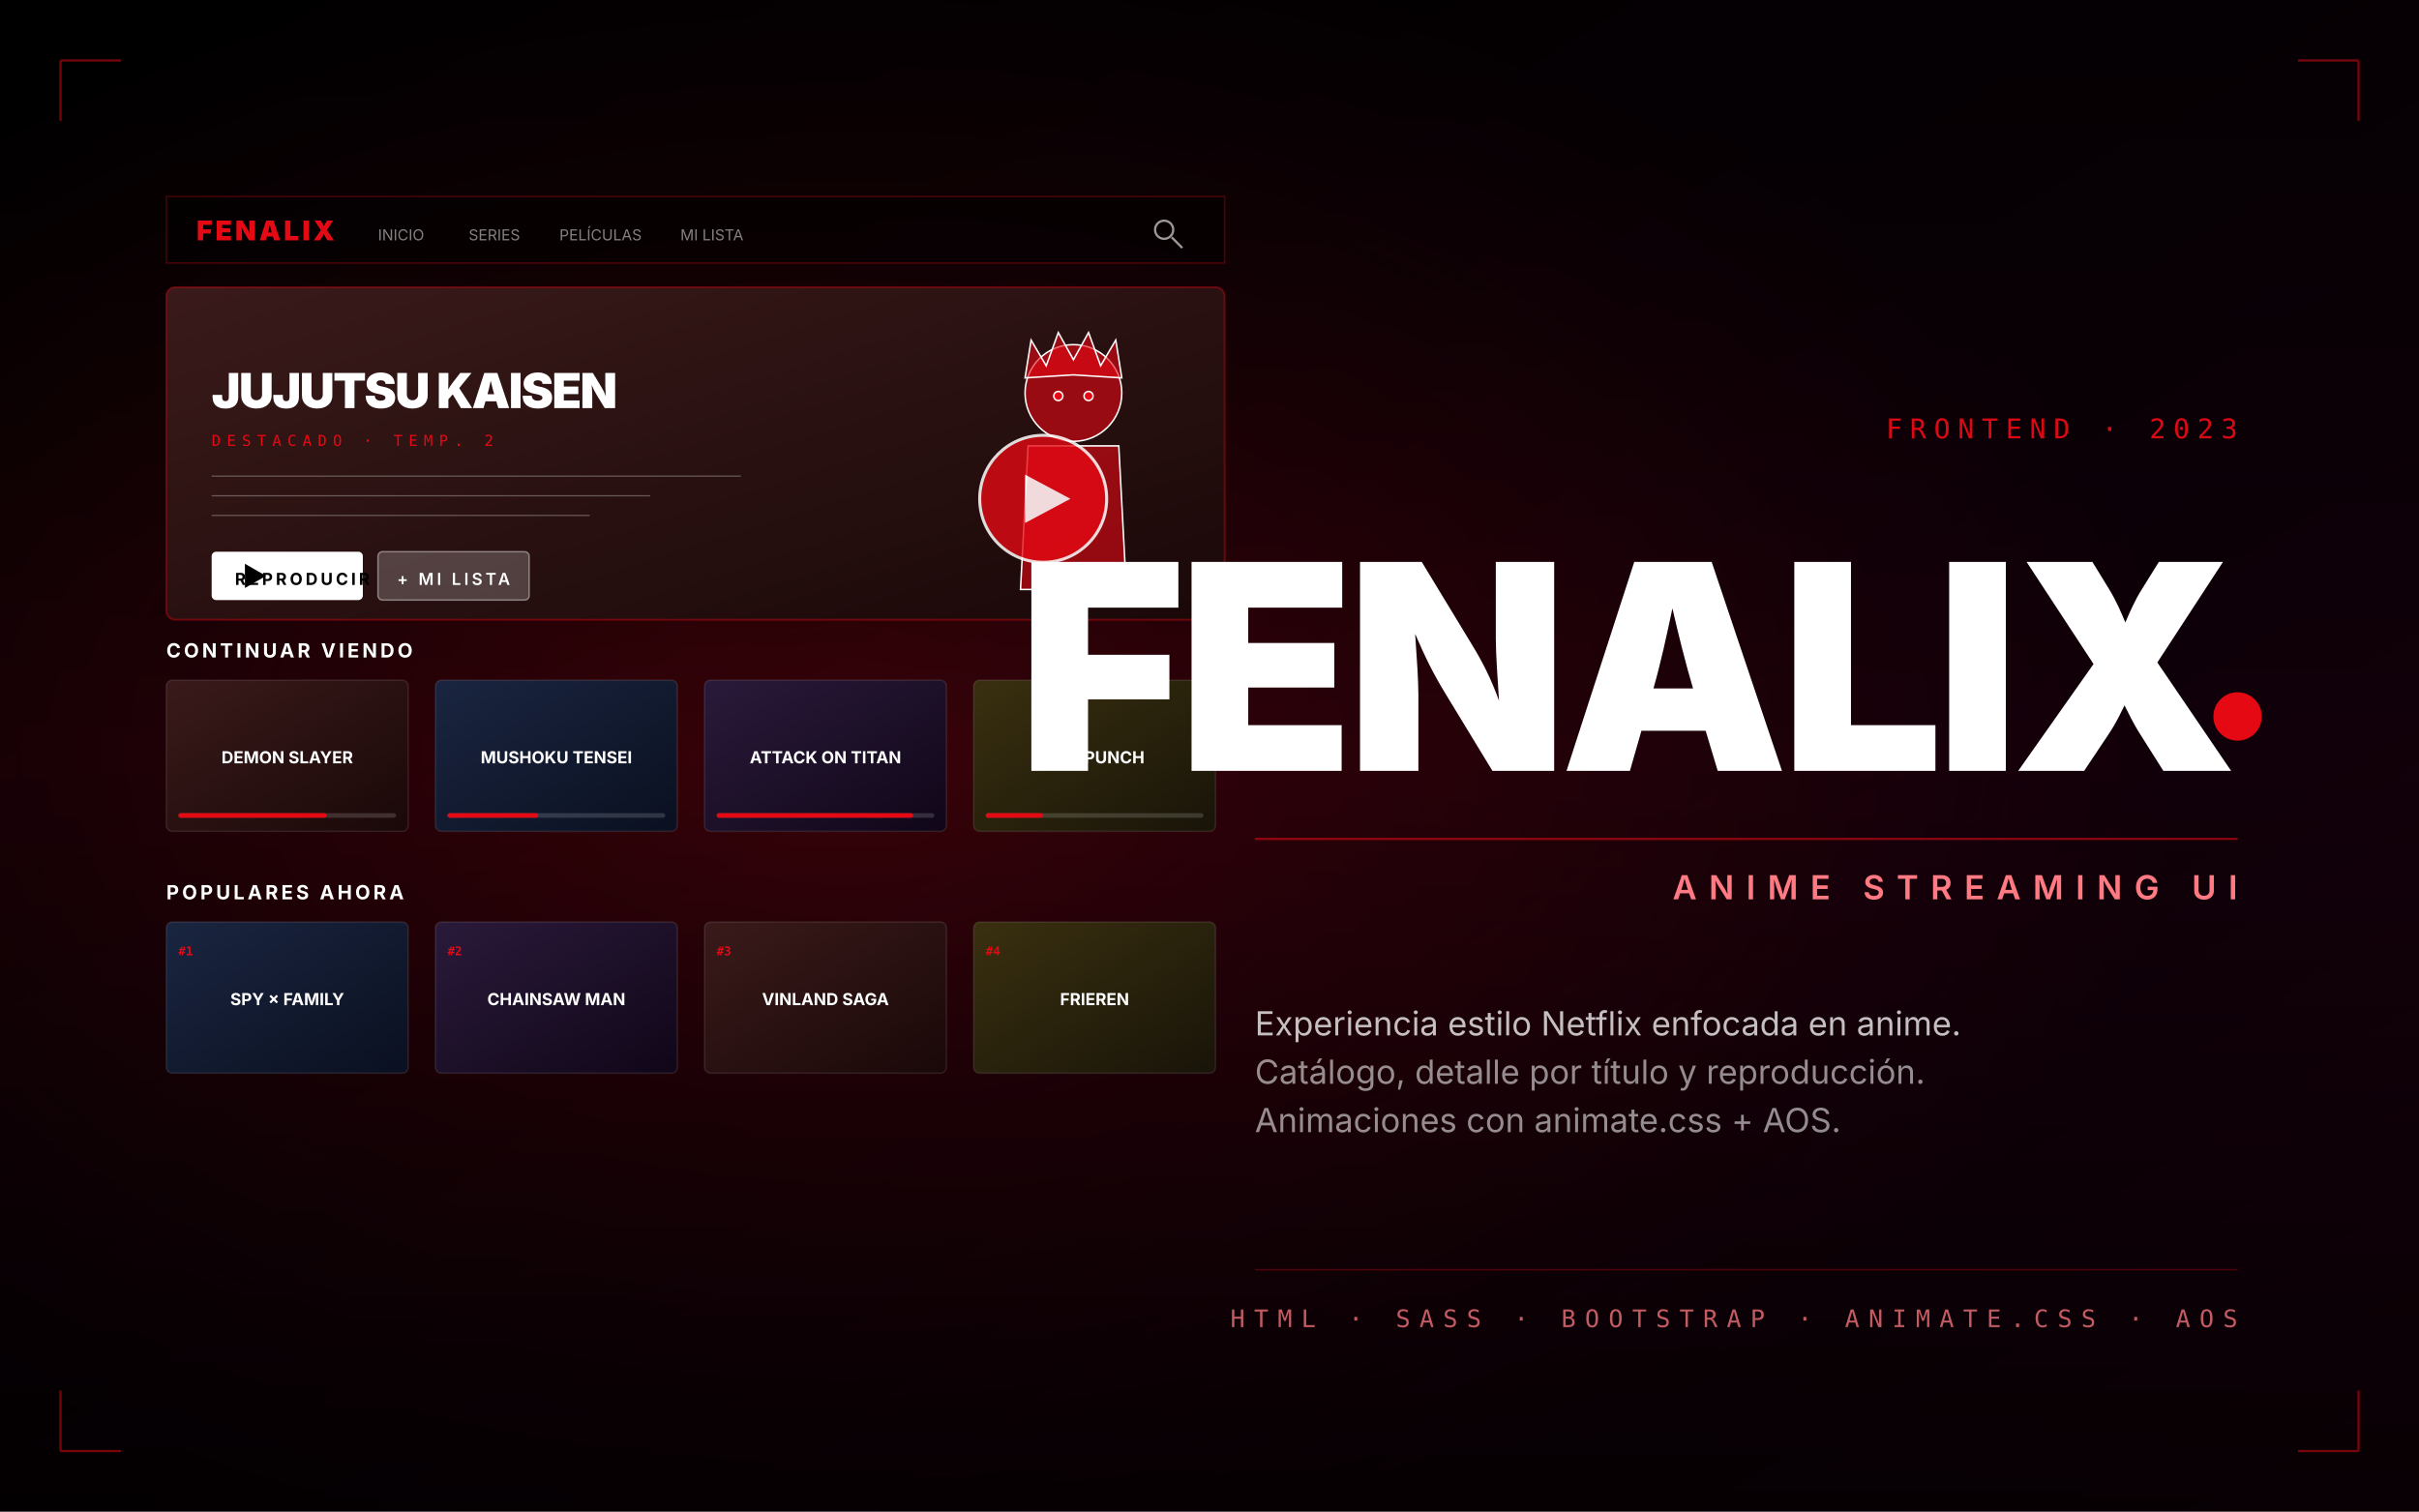
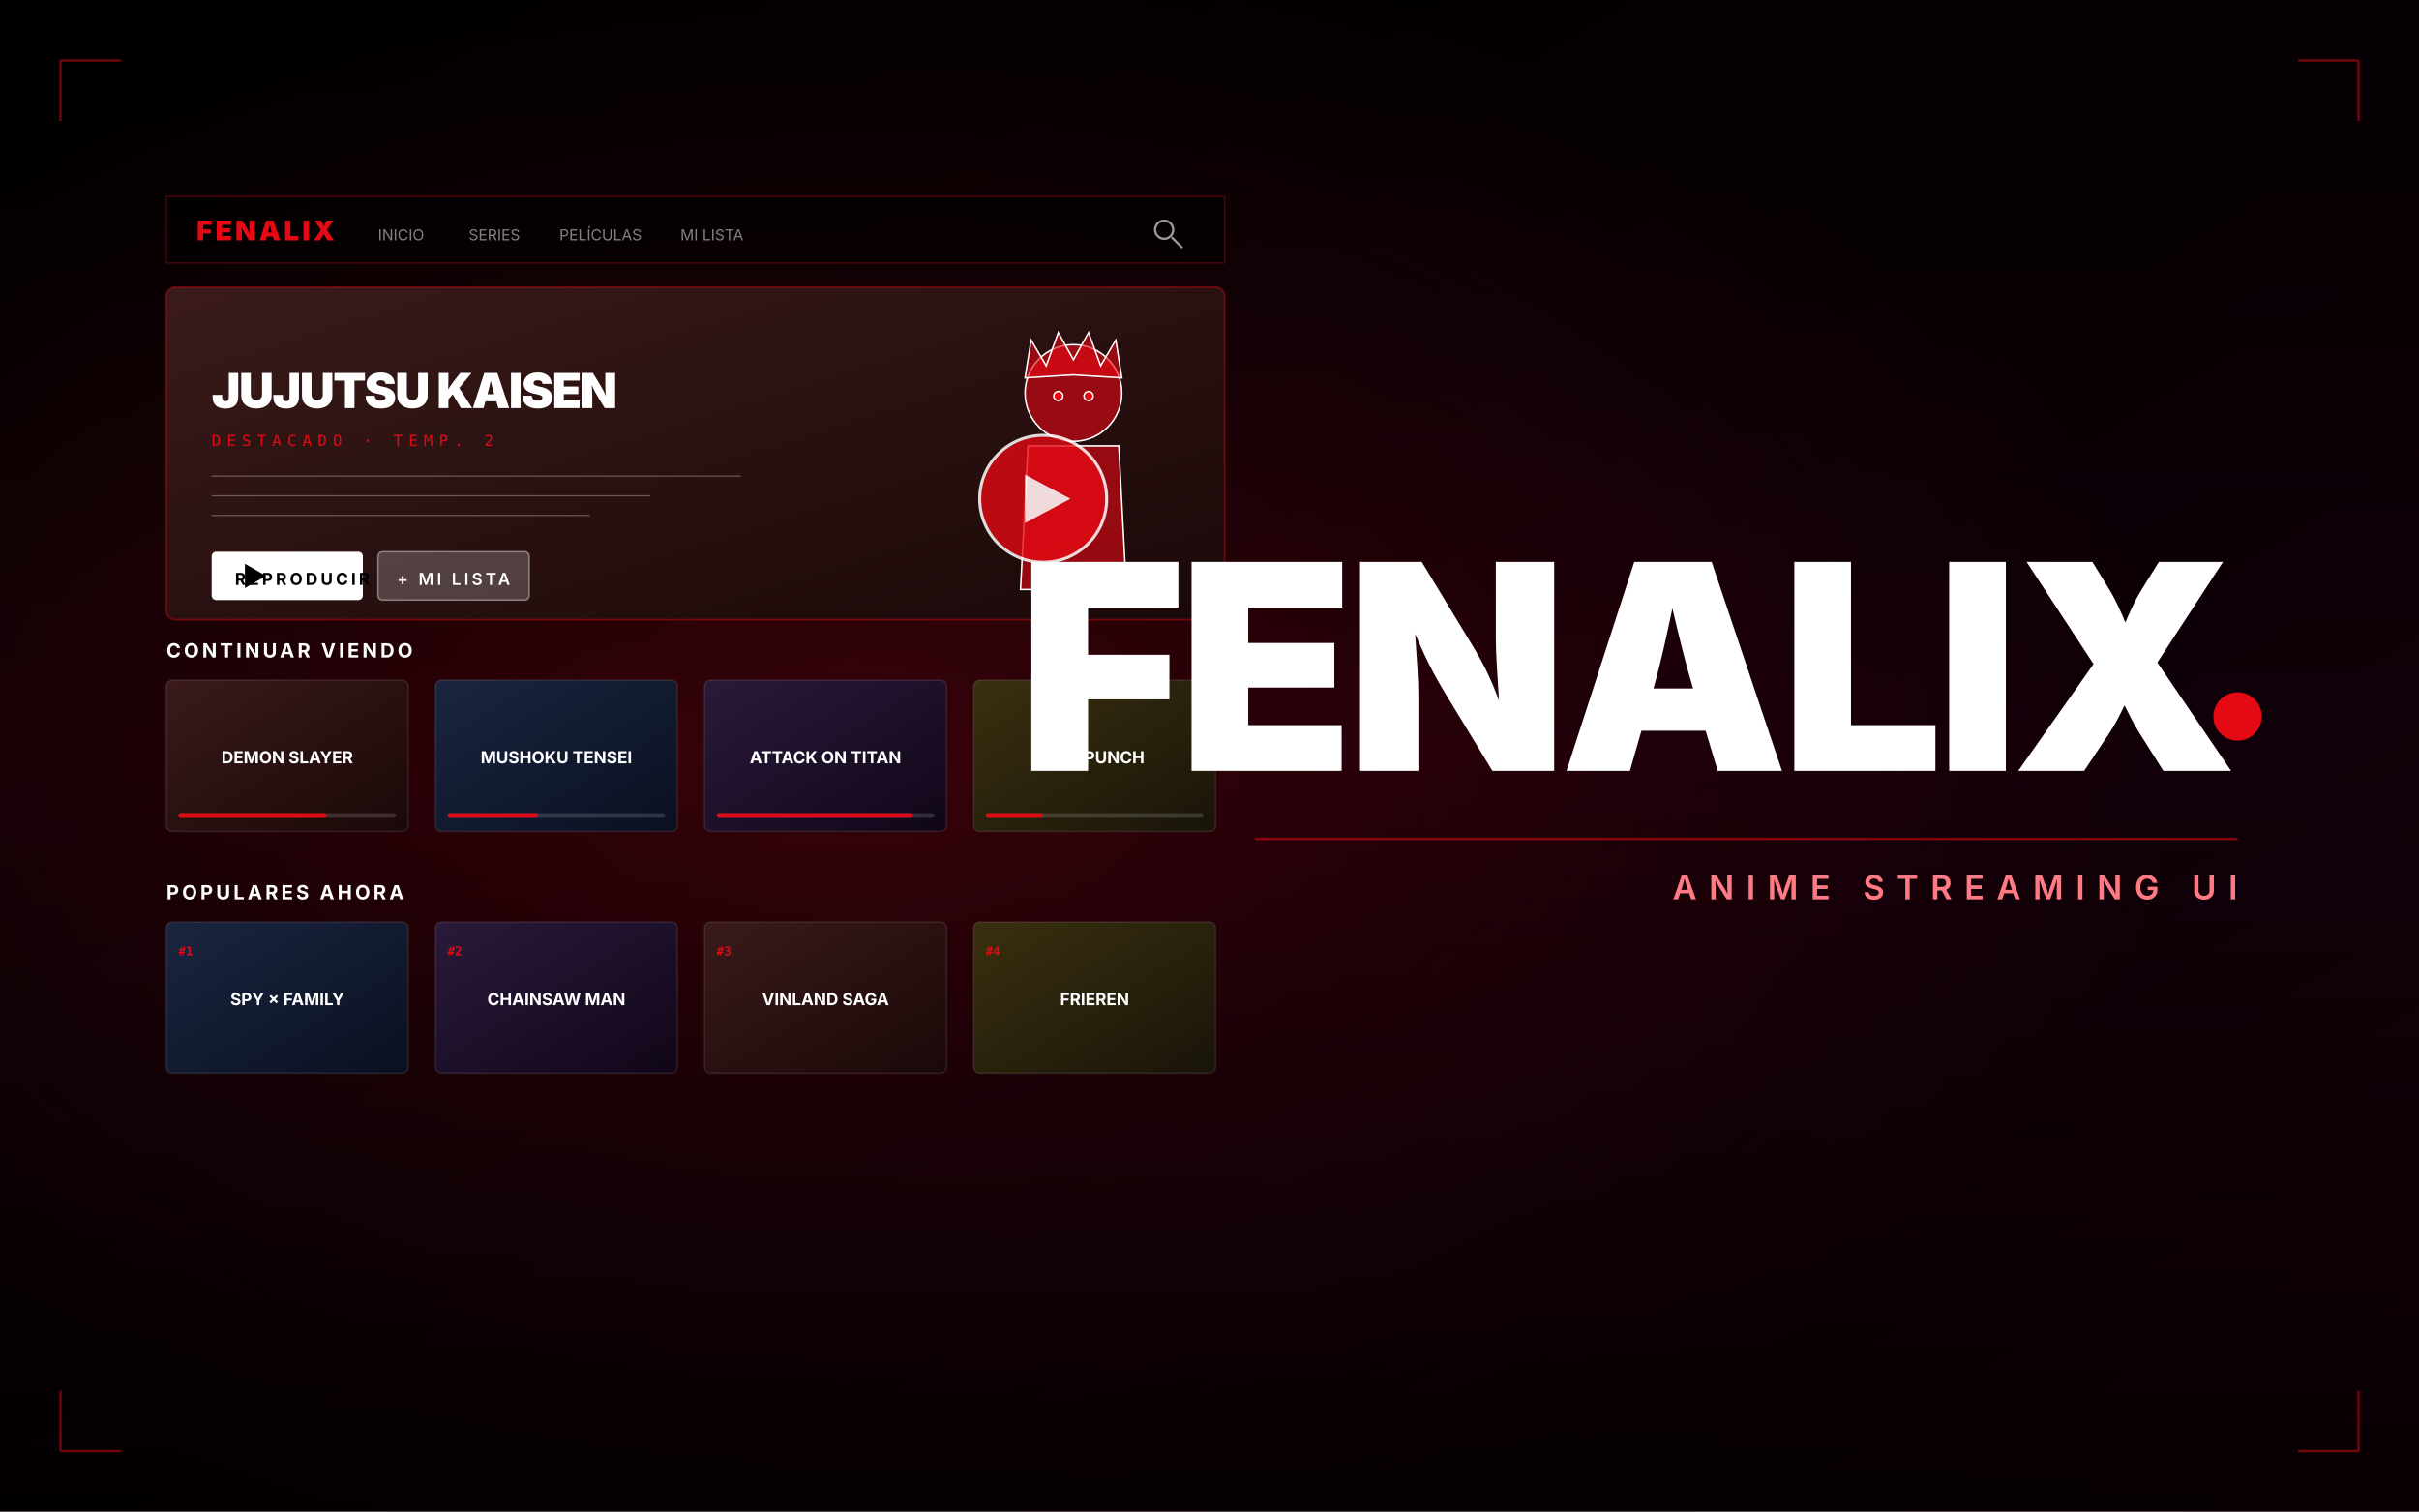
<svg xmlns="http://www.w3.org/2000/svg" viewBox="0 0 1600 1000" width="1600" height="1000" role="img" aria-label="Fenalix anime streaming frontend preview">
  <defs>
    <linearGradient id="x-bg" x1="0" y1="0" x2="1" y2="1">
      <stop offset="0%" stop-color="#000000" />
      <stop offset="60%" stop-color="#0d0008" />
      <stop offset="100%" stop-color="#1a000c" />
    </linearGradient>
    <radialGradient id="x-glow" cx="0.35" cy="0.5" r="0.55">
      <stop offset="0%" stop-color="#e50914" stop-opacity="0.22" />
      <stop offset="100%" stop-color="#e50914" stop-opacity="0" />
    </radialGradient>
    <linearGradient id="x-vignette" x1="0" y1="0" x2="0" y2="1">
      <stop offset="0%" stop-color="#000000" stop-opacity="0.5" />
      <stop offset="50%" stop-color="#000000" stop-opacity="0" />
      <stop offset="100%" stop-color="#000000" stop-opacity="0.7" />
    </linearGradient>
    <linearGradient id="x-cardA" x1="0" y1="0" x2="1" y2="1">
      <stop offset="0%" stop-color="#3a1a1a" />
      <stop offset="100%" stop-color="#1a0808" />
    </linearGradient>
    <linearGradient id="x-cardB" x1="0" y1="0" x2="1" y2="1">
      <stop offset="0%" stop-color="#1a2540" />
      <stop offset="100%" stop-color="#0a1020" />
    </linearGradient>
    <linearGradient id="x-cardC" x1="0" y1="0" x2="1" y2="1">
      <stop offset="0%" stop-color="#2a1a3a" />
      <stop offset="100%" stop-color="#100618" />
    </linearGradient>
    <linearGradient id="x-cardD" x1="0" y1="0" x2="1" y2="1">
      <stop offset="0%" stop-color="#3a3010" />
      <stop offset="100%" stop-color="#181408" />
    </linearGradient>
  </defs>
  <rect width="1600" height="1000" fill="url(#x-bg)" />
  <rect width="1600" height="1000" fill="url(#x-glow)" />
  <rect width="1600" height="1000" fill="url(#x-vignette)" />
  <g transform="translate(110 130)">
    <rect x="0" y="0" width="700" height="44" fill="rgba(0,0,0,0.5)" stroke="rgba(229,9,20,0.3)" stroke-width="1" />
    <text x="20" y="29" font-family="'Inter',sans-serif" font-weight="900" font-size="18" fill="#e50914" letter-spacing="2">FENALIX</text>
    <g fill="rgba(255,255,255,0.5)" font-family="'Inter',sans-serif" font-size="10">
      <text x="140" y="29">INICIO</text>
      <text x="200" y="29">SERIES</text>
      <text x="260" y="29">PELÍCULAS</text>
      <text x="340" y="29">MI LISTA</text>
    </g>
    <g transform="translate(660 22)" stroke="rgba(255,255,255,0.6)" stroke-width="1.5" fill="none">
      <circle cx="0" cy="0" r="6" />
      <line x1="5" y1="5" x2="12" y2="12" />
    </g>
    <g transform="translate(0 60)">
      <rect x="0" y="0" width="700" height="220" rx="6" fill="url(#x-cardA)" stroke="rgba(229,9,20,0.4)" stroke-width="1.2" />
      <text x="30" y="80" font-family="'Inter',sans-serif" font-weight="900" font-size="32" fill="#ffffff" letter-spacing="-1">JUJUTSU KAISEN</text>
      <text x="30" y="105" font-family="'SF Mono',monospace" font-size="10" fill="#e50914" letter-spacing="4">DESTACADO · TEMP. 2</text>
      <line x1="30" y1="125" x2="380" y2="125" stroke="rgba(255,255,255,0.3)" stroke-width="0.8" />
      <line x1="30" y1="138" x2="320" y2="138" stroke="rgba(255,255,255,0.3)" stroke-width="0.8" />
      <line x1="30" y1="151" x2="280" y2="151" stroke="rgba(255,255,255,0.3)" stroke-width="0.8" />
      <g transform="translate(30 175)">
        <rect x="0" y="0" width="100" height="32" rx="3" fill="#ffffff" />
        <polygon points="22,8 22,24 36,16" fill="#000000" />
        <text x="60" y="22" text-anchor="middle" font-family="'Inter',sans-serif" font-weight="700" font-size="11" fill="#000000" letter-spacing="2">REPRODUCIR</text>
      </g>
      <g transform="translate(140 175)">
        <rect x="0" y="0" width="100" height="32" rx="3" fill="rgba(255,255,255,0.2)" stroke="rgba(255,255,255,0.4)" />
        <text x="50" y="22" text-anchor="middle" font-family="'Inter',sans-serif" font-weight="600" font-size="11" fill="#ffffff" letter-spacing="2">+ MI LISTA</text>
      </g>
      <g transform="translate(540 30)" fill="rgba(229,9,20,0.6)" stroke="#ffffff" stroke-width="1">
        <circle cx="60" cy="40" r="32" />
        <polygon points="28,30 32,5 42,22 50,0 60,18 70,0 78,22 88,5 92,30 60,28" />
        <path d="M 30 75 L 90 75 L 95 170 L 25 170 Z" />
        <circle cx="50" cy="42" r="3" fill="#e50914" />
        <circle cx="70" cy="42" r="3" fill="#e50914" />
      </g>
    </g>
    <text x="0" y="305" font-family="'Inter',sans-serif" font-weight="700" font-size="13" fill="#ffffff" letter-spacing="2">CONTINUAR VIENDO</text>
    <g transform="translate(0 320)">
      <g>
        <rect x="0" y="0" width="160" height="100" rx="4" fill="url(#x-cardA)" stroke="rgba(255,255,255,0.1)" />
        <text x="80" y="55" text-anchor="middle" font-family="'Inter',sans-serif" font-weight="700" font-size="11" fill="#ffffff">DEMON SLAYER</text>
        <rect x="8" y="88" width="144" height="3" rx="1.5" fill="rgba(255,255,255,0.15)" />
        <rect x="8" y="88" width="98" height="3" rx="1.5" fill="#e50914" />
      </g>
      <g transform="translate(178 0)">
        <rect x="0" y="0" width="160" height="100" rx="4" fill="url(#x-cardB)" stroke="rgba(255,255,255,0.1)" />
        <text x="80" y="55" text-anchor="middle" font-family="'Inter',sans-serif" font-weight="700" font-size="11" fill="#ffffff">MUSHOKU TENSEI</text>
        <rect x="8" y="88" width="144" height="3" rx="1.5" fill="rgba(255,255,255,0.15)" />
        <rect x="8" y="88" width="60" height="3" rx="1.5" fill="#e50914" />
      </g>
      <g transform="translate(356 0)">
        <rect x="0" y="0" width="160" height="100" rx="4" fill="url(#x-cardC)" stroke="rgba(255,255,255,0.1)" />
        <text x="80" y="55" text-anchor="middle" font-family="'Inter',sans-serif" font-weight="700" font-size="11" fill="#ffffff">ATTACK ON TITAN</text>
        <rect x="8" y="88" width="144" height="3" rx="1.5" fill="rgba(255,255,255,0.15)" />
        <rect x="8" y="88" width="130" height="3" rx="1.5" fill="#e50914" />
      </g>
      <g transform="translate(534 0)">
        <rect x="0" y="0" width="160" height="100" rx="4" fill="url(#x-cardD)" stroke="rgba(255,255,255,0.1)" />
        <text x="80" y="55" text-anchor="middle" font-family="'Inter',sans-serif" font-weight="700" font-size="11" fill="#ffffff">ONE PUNCH</text>
        <rect x="8" y="88" width="144" height="3" rx="1.5" fill="rgba(255,255,255,0.15)" />
        <rect x="8" y="88" width="38" height="3" rx="1.5" fill="#e50914" />
      </g>
    </g>
    <text x="0" y="465" font-family="'Inter',sans-serif" font-weight="700" font-size="13" fill="#ffffff" letter-spacing="2">POPULARES AHORA</text>
    <g transform="translate(0 480)">
      <g>
        <rect x="0" y="0" width="160" height="100" rx="4" fill="url(#x-cardB)" stroke="rgba(255,255,255,0.1)" />
        <text x="80" y="55" text-anchor="middle" font-family="'Inter',sans-serif" font-weight="700" font-size="11" fill="#ffffff">SPY × FAMILY</text>
        <text x="8" y="22" font-family="'SF Mono',monospace" font-size="8" fill="#e50914" font-weight="700">#1</text>
      </g>
      <g transform="translate(178 0)">
        <rect x="0" y="0" width="160" height="100" rx="4" fill="url(#x-cardC)" stroke="rgba(255,255,255,0.1)" />
        <text x="80" y="55" text-anchor="middle" font-family="'Inter',sans-serif" font-weight="700" font-size="11" fill="#ffffff">CHAINSAW MAN</text>
        <text x="8" y="22" font-family="'SF Mono',monospace" font-size="8" fill="#e50914" font-weight="700">#2</text>
      </g>
      <g transform="translate(356 0)">
        <rect x="0" y="0" width="160" height="100" rx="4" fill="url(#x-cardA)" stroke="rgba(255,255,255,0.1)" />
        <text x="80" y="55" text-anchor="middle" font-family="'Inter',sans-serif" font-weight="700" font-size="11" fill="#ffffff">VINLAND SAGA</text>
        <text x="8" y="22" font-family="'SF Mono',monospace" font-size="8" fill="#e50914" font-weight="700">#3</text>
      </g>
      <g transform="translate(534 0)">
        <rect x="0" y="0" width="160" height="100" rx="4" fill="url(#x-cardD)" stroke="rgba(255,255,255,0.1)" />
        <text x="80" y="55" text-anchor="middle" font-family="'Inter',sans-serif" font-weight="700" font-size="11" fill="#ffffff">FRIEREN</text>
        <text x="8" y="22" font-family="'SF Mono',monospace" font-size="8" fill="#e50914" font-weight="700">#4</text>
      </g>
    </g>
    <g transform="translate(580 200)" opacity="0.85">
      <circle cx="0" cy="0" r="42" fill="rgba(229,9,20,0.92)" stroke="#ffffff" stroke-width="2" />
      <polygon points="-12,-16 -12,16 18,0" fill="#ffffff" />
    </g>
  </g>
-   <text x="1480" y="290" text-anchor="end" font-family="'SF Mono','Fira Code',monospace" font-size="18" letter-spacing="5" fill="#e50914" opacity="0.95">FRONTEND · 2023</text>
  <text x="1480" y="510" text-anchor="end" font-family="'Inter','Helvetica Neue',sans-serif" font-weight="900" font-size="190" letter-spacing="-5" fill="#ffffff">FENALIX</text>
  <circle cx="1480" cy="474" r="16" fill="#e50914" />
  <line x1="830" y1="555" x2="1480" y2="555" stroke="#e50914" stroke-width="1.5" opacity="0.55" />
  <text x="1480" y="595" text-anchor="end" font-family="'Inter','Helvetica Neue',sans-serif" font-weight="600" font-size="22" letter-spacing="8" fill="#ff7a82">ANIME STREAMING UI</text>
-   <text x="830" y="685" font-family="'Inter','Helvetica Neue',sans-serif" font-size="22" fill="#ffffff" opacity="0.75">Experiencia estilo Netflix enfocada en anime.</text>
-   <text x="830" y="717" font-family="'Inter','Helvetica Neue',sans-serif" font-size="22" fill="#ffffff" opacity="0.55">Catálogo, detalle por título y reproducción.</text>
-   <text x="830" y="749" font-family="'Inter','Helvetica Neue',sans-serif" font-size="22" fill="#ffffff" opacity="0.55">Animaciones con animate.css + AOS.</text>
-   <line x1="830" y1="840" x2="1480" y2="840" stroke="rgba(229,9,20,0.3)" stroke-width="1" />
-   <text x="1480" y="878" text-anchor="end" font-family="'SF Mono','Fira Code',monospace" font-size="16" letter-spacing="6" fill="#ff7a82" opacity="0.75">HTML · SASS · BOOTSTRAP · ANIMATE.CSS · AOS</text>
  <g stroke="#e50914" stroke-width="1.5" fill="none" opacity="0.5">
    <path d="M 40 40 L 80 40 M 40 40 L 40 80" />
    <path d="M 1560 40 L 1520 40 M 1560 40 L 1560 80" />
    <path d="M 40 960 L 80 960 M 40 960 L 40 920" />
    <path d="M 1560 960 L 1520 960 M 1560 960 L 1560 920" />
  </g>
</svg>
